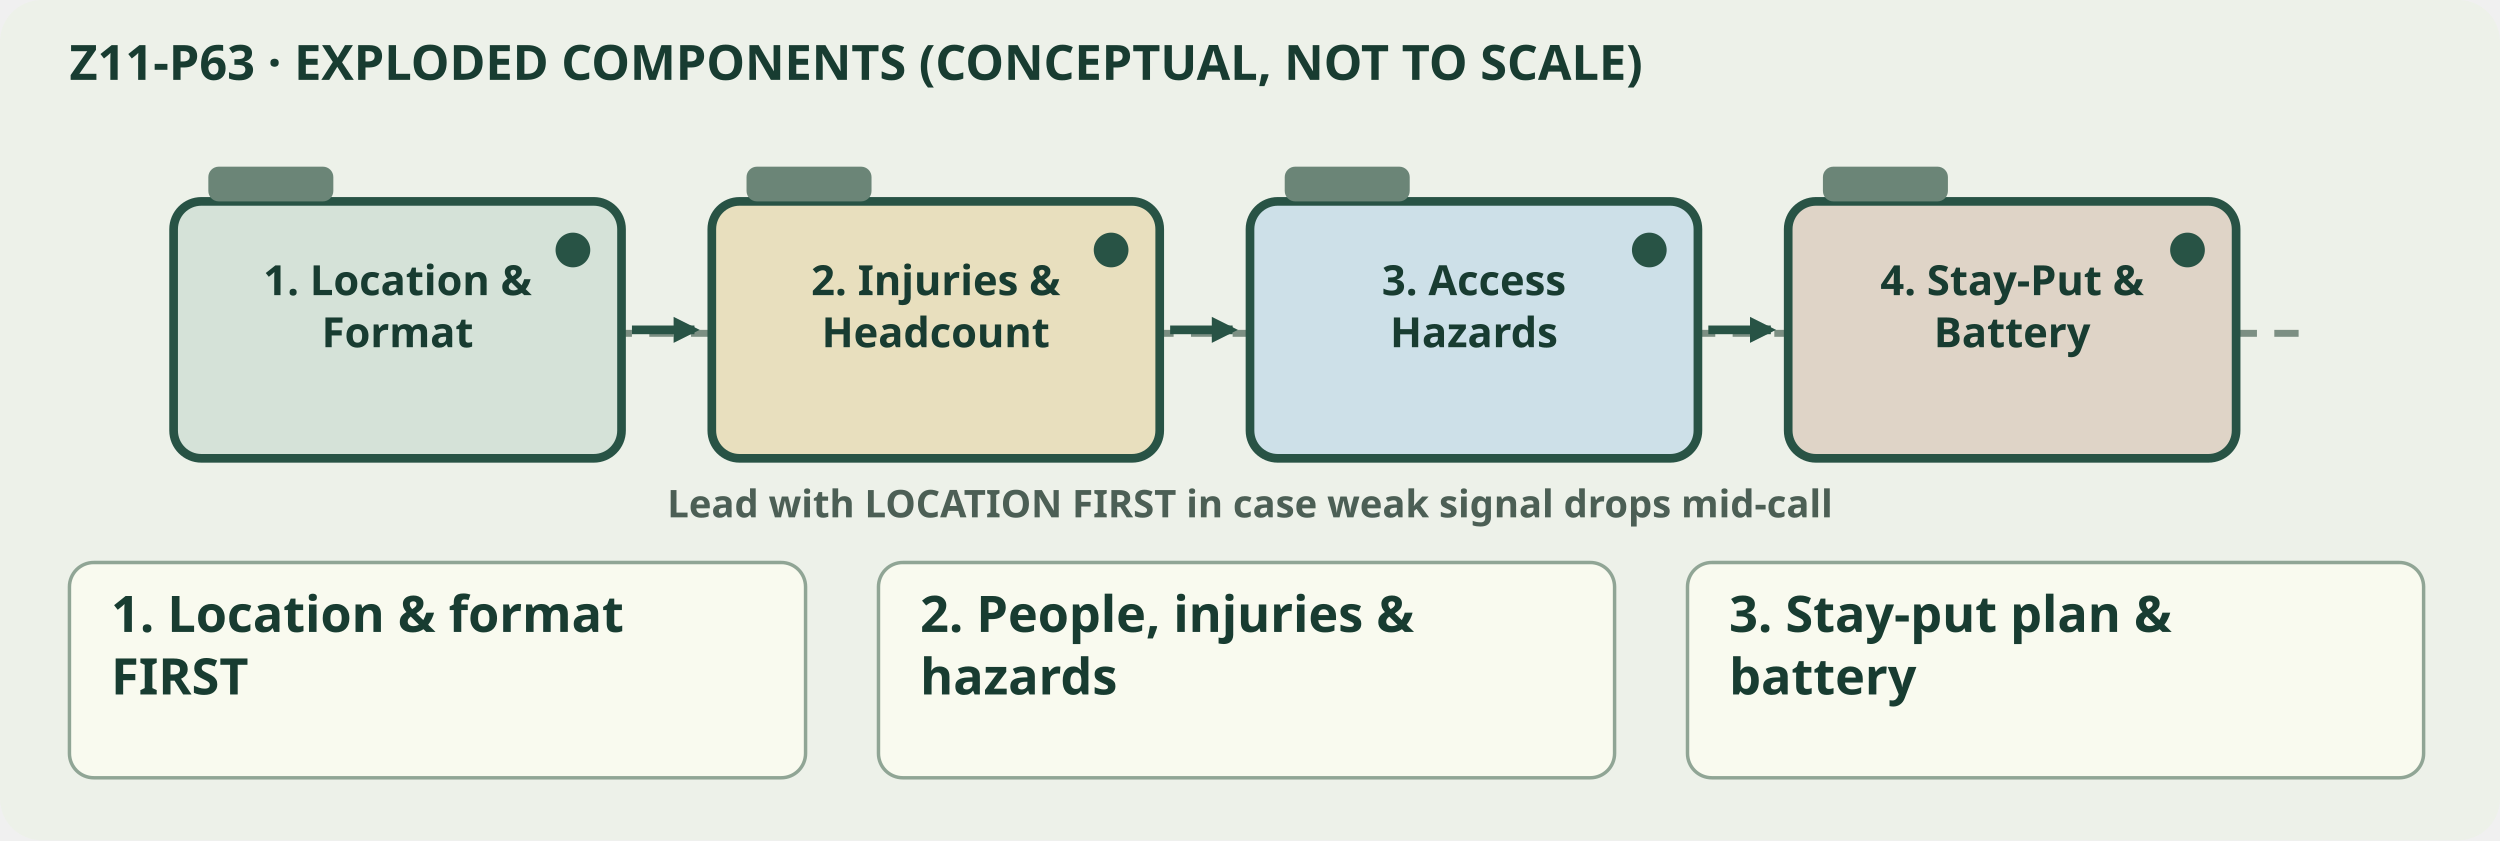
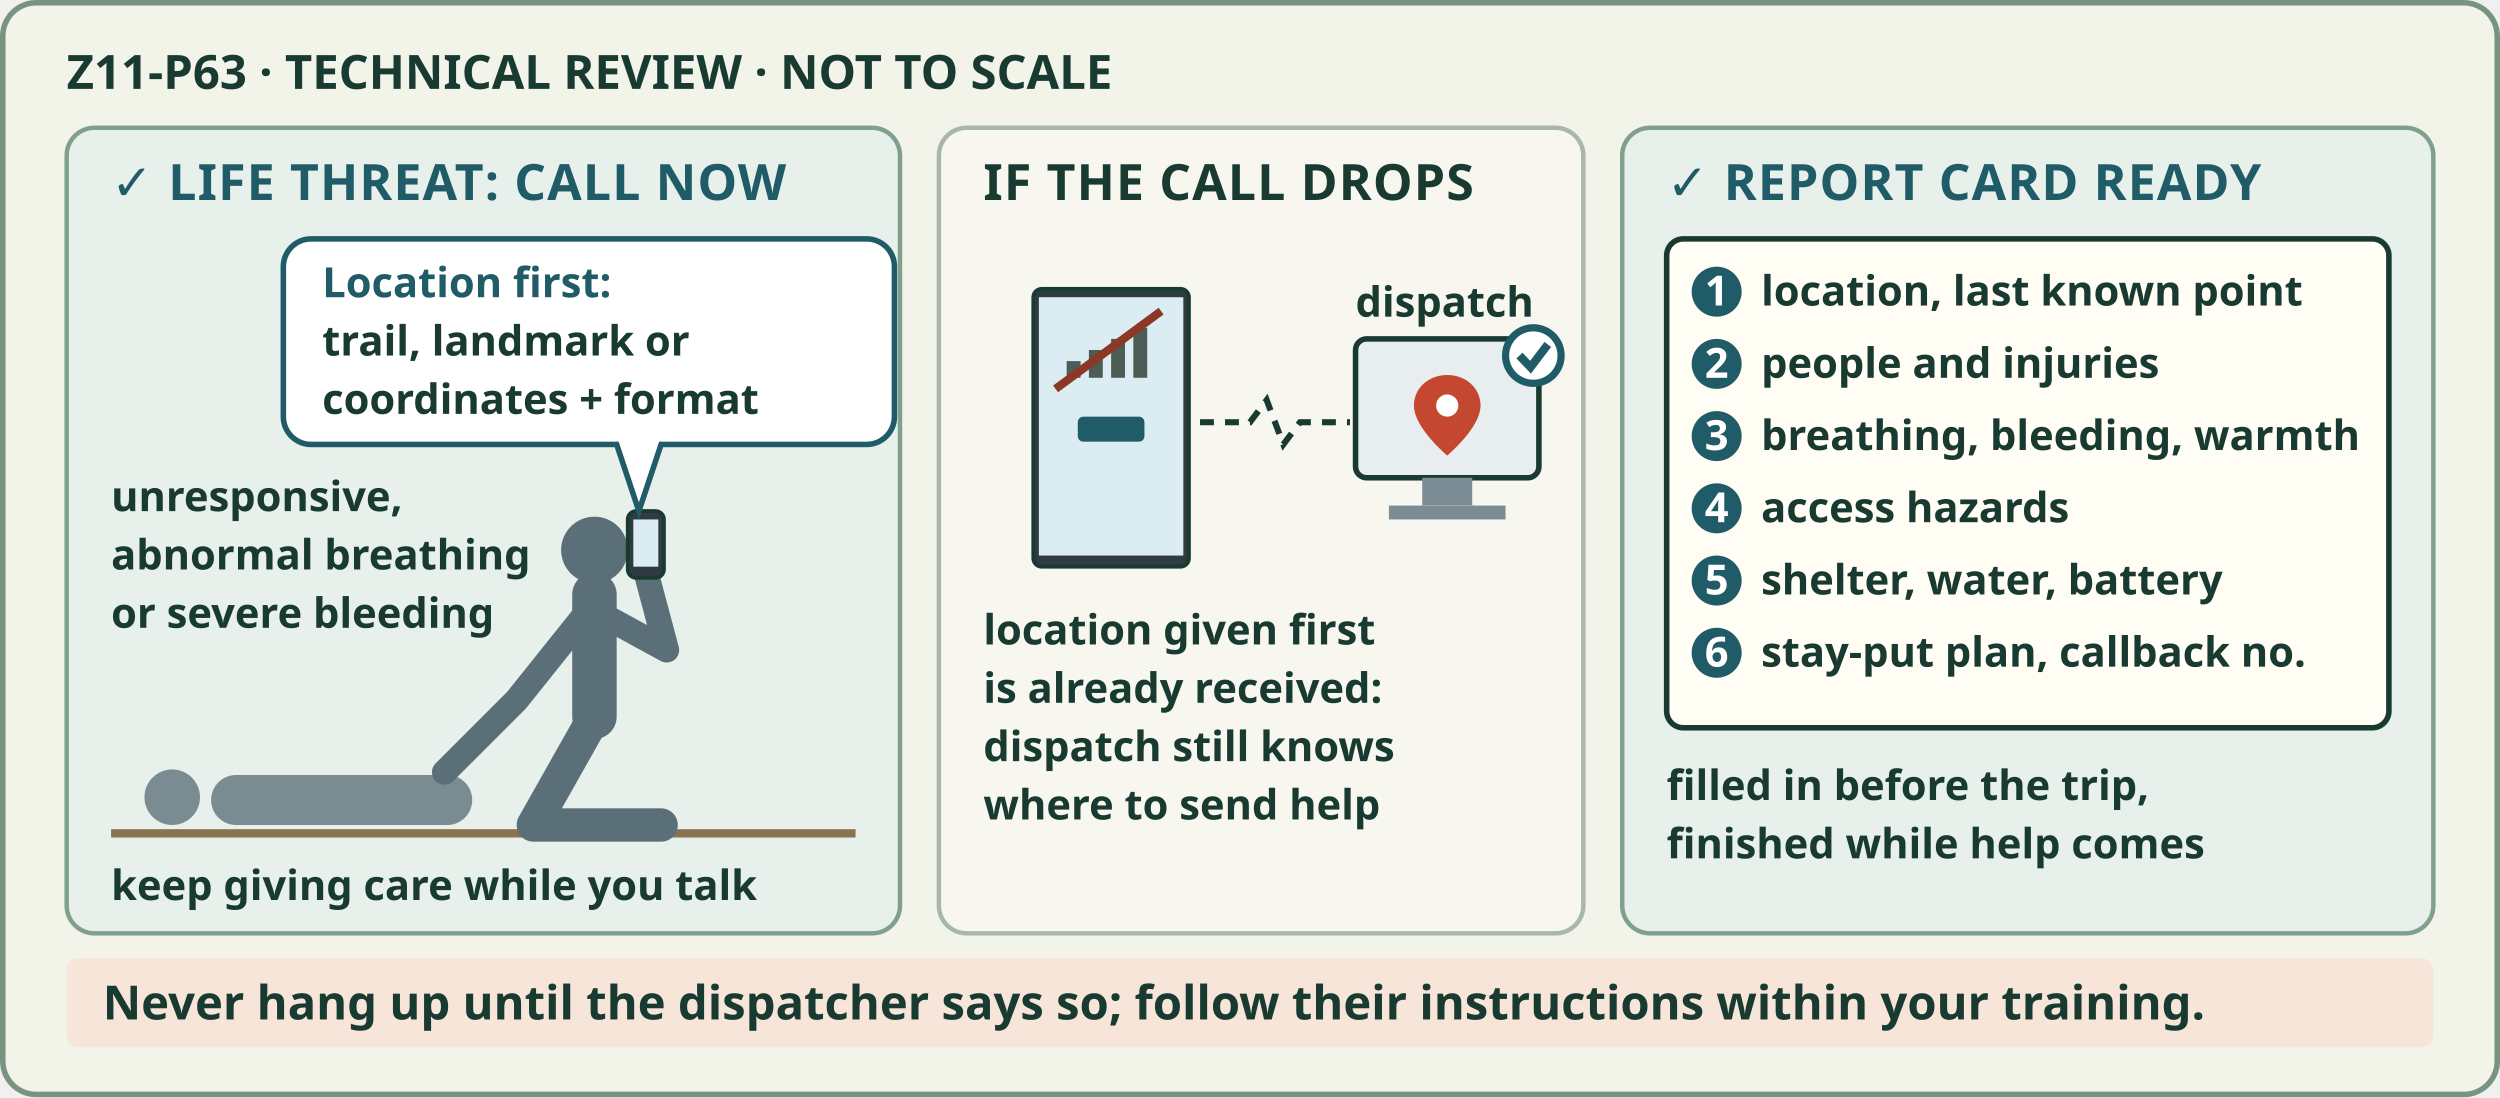
- <svg xmlns="http://www.w3.org/2000/svg" viewBox="0 0 720 242" role="img" aria-labelledby="title desc">
+ <svg xmlns="http://www.w3.org/2000/svg" viewBox="0 0 900 395" role="img" aria-labelledby="title desc">
  <defs>
-     <marker id="arrow" viewBox="0 0 10 10" markerWidth="3" markerHeight="3" refX="8" refY="5" orient="auto">
-       <path d="M0 0L10 5 0 10Z" fill="#285345" />
+     <marker id="m-flow" viewBox="0 0 10 10" refX="8" refY="5" markerWidth="4.2" markerHeight="4.2" orient="auto">
+       <path d="M0 0L10 5L0 10Z" fill="#205b68" />
+     </marker>
+     <marker id="m-reverse" viewBox="0 0 10 10" refX="8" refY="5" markerWidth="4.2" markerHeight="4.2" orient="auto">
+       <path d="M0 0L10 5L0 10Z" fill="#8b3825" />
+     </marker>
+     <marker id="m-load" viewBox="0 0 10 10" refX="8" refY="5" markerWidth="4.2" markerHeight="4.2" orient="auto">
+       <path d="M0 0L10 5L0 10Z" fill="#3b3b3b" />
+     </marker>
+     <marker id="m-air" viewBox="0 0 10 10" refX="8" refY="5" markerWidth="4.2" markerHeight="4.2" orient="auto">
+       <path d="M0 0L10 5L0 10Z" fill="#6b7f8c" />
+     </marker>
+     <marker id="m-ink" viewBox="0 0 10 10" refX="8" refY="5" markerWidth="4.2" markerHeight="4.2" orient="auto">
+       <path d="M0 0L10 5L0 10Z" fill="#183a30" />
    </marker>
  </defs>
-   <rect width="720" height="242" rx="12" fill="#edf1e9" />
-   <g font-family="system-ui,sans-serif" font-size="14.5" font-weight="650" fill="#183c31">
-     <text x="20" y="23" font-size="14" font-weight="700" fill="#183c31" text-anchor="start">Z11-P63 · EXPLODED COMPONENTS (CONCEPTUAL, NOT TO SCALE)</text>
-     <g id="exploded-artwork">
-       <path d="M55 96h610" stroke="#7c8f83" stroke-width="2" stroke-dasharray="7 5" />
-       <rect x="50" y="58" width="129" height="74" rx="8" fill="#d5e2d8" stroke="#285345" stroke-width="2.5" />
-       <rect x="60" y="48" width="36" height="10" rx="3" fill="#6b8577" />
-       <circle cx="165" cy="72" r="5" fill="#285345" />
-       <text x="114.5" y="85" font-size="12" font-weight="650" fill="#183c31" text-anchor="middle">1. Location &amp;</text>
-       <text x="114.5" y="100" font-size="12" font-weight="650" fill="#183c31" text-anchor="middle">Format</text>
-       <path d="M182 95h18" stroke="#285345" stroke-width="2.5" marker-end="url(#arrow)" />
-       <rect x="205" y="58" width="129" height="74" rx="8" fill="#e8dfbe" stroke="#285345" stroke-width="2.5" />
-       <rect x="215" y="48" width="36" height="10" rx="3" fill="#6b8577" />
-       <circle cx="320" cy="72" r="5" fill="#285345" />
-       <text x="269.5" y="85" font-size="12" font-weight="650" fill="#183c31" text-anchor="middle">2. Injuries &amp;</text>
-       <text x="269.5" y="100" font-size="12" font-weight="650" fill="#183c31" text-anchor="middle">Headcount</text>
-       <path d="M337 95h18" stroke="#285345" stroke-width="2.5" marker-end="url(#arrow)" />
-       <rect x="360" y="58" width="129" height="74" rx="8" fill="#cde0e8" stroke="#285345" stroke-width="2.5" />
-       <rect x="370" y="48" width="36" height="10" rx="3" fill="#6b8577" />
-       <circle cx="475" cy="72" r="5" fill="#285345" />
-       <text x="424.5" y="85" font-size="12" font-weight="650" fill="#183c31" text-anchor="middle">3. Access</text>
-       <text x="424.5" y="100" font-size="12" font-weight="650" fill="#183c31" text-anchor="middle">Hazards</text>
-       <path d="M492 95h18" stroke="#285345" stroke-width="2.5" marker-end="url(#arrow)" />
-       <rect x="515" y="58" width="129" height="74" rx="8" fill="#dfd4c7" stroke="#285345" stroke-width="2.5" />
-       <rect x="525" y="48" width="36" height="10" rx="3" fill="#6b8577" />
-       <circle cx="630" cy="72" r="5" fill="#285345" />
-       <text x="579.5" y="85" font-size="12" font-weight="650" fill="#183c31" text-anchor="middle">4. Stay-Put &amp;</text>
-       <text x="579.5" y="100" font-size="12" font-weight="650" fill="#183c31" text-anchor="middle">Battery</text>
-       <text x="360" y="149" font-size="11" font-weight="650" fill="#4c5f55" text-anchor="middle">Lead with LOCATION FIRST in case weak signal drops mid-call</text>
-     </g>
-     <g id="stage-panels">
-       <rect x="20" y="162" width="212" height="62" rx="7" fill="#f9faef" stroke="#90a595" />
-       <text x="32" y="182" font-size="14.5" font-weight="650" fill="#183c31" text-anchor="start">1. Location &amp; format</text>
-       <text x="32" y="200" font-size="14.5" font-weight="650" fill="#183c31" text-anchor="start">FIRST</text>
-       <rect x="253" y="162" width="212" height="62" rx="7" fill="#f9faef" stroke="#90a595" />
-       <text x="265" y="182" font-size="14.5" font-weight="650" fill="#183c31" text-anchor="start">2. People, injuries &amp;</text>
-       <text x="265" y="200" font-size="14.5" font-weight="650" fill="#183c31" text-anchor="start">hazards</text>
-       <rect x="486" y="162" width="212" height="62" rx="7" fill="#f9faef" stroke="#90a595" />
-       <text x="498" y="182" font-size="14.5" font-weight="650" fill="#183c31" text-anchor="start">3. Stay-put plan &amp;</text>
-       <text x="498" y="200" font-size="14.5" font-weight="650" fill="#183c31" text-anchor="start">battery</text>
-     </g>
+   <style>text{font:650 19px system-ui,sans-serif;fill:#183a30}.small{font-size:17px}.tiny{font-size:15px}.head{font-size:18px;letter-spacing:.4px}.warn{fill:#8b3825}.ok{fill:#205b68}.mute{fill:#4c5d55}.inv{fill:#ffffff}.lead{fill:none;stroke:#365c50;stroke-width:1.6}</style>
+   <rect x="1" y="1" width="898" height="393" rx="12" fill="#f2f3e9" stroke="#789481" stroke-width="2" />
+   <text x="24" y="32" class="small">Z11-P63 · TECHNICAL REVIEW · NOT TO SCALE</text>
+   <g id="z11-p63-artwork">
+     <rect x="24" y="46" width="300" height="290" rx="10" fill="#e7f0ea" stroke="#7ea08d" stroke-width="1.6" />
+     <text x="40" y="72" class="head ok">✓ LIFE THREAT: CALL NOW</text>
+     <rect x="338" y="46" width="232" height="290" rx="10" fill="#f7f7ef" stroke="#a9b6aa" stroke-width="1.6" />
+     <text x="354" y="72" class="head">IF THE CALL DROPS</text>
+     <rect x="584" y="46" width="292" height="290" rx="10" fill="#e7f0ea" stroke="#7ea08d" stroke-width="1.6" />
+     <text x="600" y="72" class="head ok">✓ REPORT CARD READY</text>
+     <path d="M40 300H308" stroke="#8a7350" stroke-width="3" />
+     <circle cx="62" cy="287" r="10" fill="#7b8b92" />
+     <rect x="76" y="279" width="94" height="18" rx="9" fill="#7b8b92" />
+     <path d="M214 258L192 297L238 297" fill="none" stroke="#5a6f78" stroke-width="12" stroke-linecap="round" stroke-linejoin="round" />
+     <path d="M214 258L214 214" fill="none" stroke="#5a6f78" stroke-width="16" stroke-linecap="round" stroke-linejoin="round" />
+     <circle cx="214" cy="198" r="12" fill="#5a6f78" />
+     <path d="M210 222L186 252L160 278" fill="none" stroke="#5a6f78" stroke-width="9" stroke-linecap="round" stroke-linejoin="round" />
+     <path d="M218 222L240 234L232 204" fill="none" stroke="#5a6f78" stroke-width="9" stroke-linecap="round" stroke-linejoin="round" />
+     <rect x="226" y="184" width="13" height="24" rx="3" fill="#2f3b40" stroke="#183a30" stroke-width="1.4" />
+     <rect x="228" y="187" width="9" height="17" fill="#dcecf3" />
+     <path d="M112 86h200a10 10 0 0 1 10 10v54a10 10 0 0 1-10 10h-74l-8 24-8-24H112a10 10 0 0 1-10-10V96a10 10 0 0 1 10-10z" fill="#ffffff" stroke="#205b68" stroke-width="2" />
+     <text x="116" y="107" class="tiny ok">Location first:</text>
+     <text x="116" y="128" class="tiny">trail, landmark or</text>
+     <text x="116" y="149" class="tiny">coordinates + format</text>
+     <text x="40" y="184" class="tiny">unresponsive,</text>
+     <text x="40" y="205" class="tiny">abnormal breathing</text>
+     <text x="40" y="226" class="tiny">or severe bleeding</text>
+     <text x="40" y="324" class="tiny">keep giving care while you talk</text>
+     <rect x="372" y="104" width="56" height="100" rx="3" fill="#2f3b40" stroke="#183a30" stroke-width="1.4" />
+     <rect x="374" y="107" width="52" height="93" fill="#dcecf3" />
+     <rect x="384" y="130" width="5" height="6" fill="#4c5d55" />
+     <rect x="392" y="126" width="5" height="10" fill="#4c5d55" />
+     <rect x="400" y="122" width="5" height="14" fill="#4c5d55" />
+     <rect x="408" y="118" width="5" height="18" fill="#4c5d55" />
+     <path d="M380 140L418 112" stroke="#8b3825" stroke-width="3" />
+     <rect x="388" y="150" width="24" height="9" rx="2" fill="#205b68" />
+     <path d="M432 152h18l6-8 6 16 6-8h18" fill="none" stroke="#183a30" stroke-width="2.2" stroke-dasharray="5 4" />
+     <rect x="488" y="122" width="66" height="50" rx="4" fill="#e8eef0" stroke="#183a30" stroke-width="2" />
+     <rect x="512" y="172" width="18" height="10" fill="#7c8c95" />
+     <rect x="500" y="182" width="42" height="5" fill="#7c8c95" />
+     <path d="M521 135c-7 0-12 5-12 11 0 8 12 18 12 18s12-10 12-18c0-6-5-11-12-11z" fill="#c4472f" />
+     <circle cx="521" cy="146" r="4" fill="#ffffff" />
+     <text x="488" y="114" class="tiny">dispatch</text>
+     <circle cx="552" cy="128" r="10" fill="#fff" stroke="#205b68" stroke-width="2.6" />
+     <path d="M547 128L551 132.2L557.2 124" fill="none" stroke="#205b68" stroke-width="3" />
+     <text x="354" y="232" class="tiny">location given first</text>
+     <text x="354" y="253" class="tiny">is already received:</text>
+     <text x="354" y="274" class="tiny">dispatch still knows</text>
+     <text x="354" y="295" class="tiny">where to send help</text>
+     <rect x="600" y="86" width="260" height="176" rx="6" fill="#fffdf4" stroke="#183a30" stroke-width="2" />
+     <circle cx="618" cy="105" r="9" fill="#205b68" />
+     <text x="618" y="110" class="tiny inv" text-anchor="middle" font-size="12">1</text>
+     <text x="634" y="110" class="tiny">location, last known point</text>
+     <circle cx="618" cy="131" r="9" fill="#205b68" />
+     <text x="618" y="136" class="tiny inv" text-anchor="middle" font-size="12">2</text>
+     <text x="634" y="136" class="tiny">people and injuries</text>
+     <circle cx="618" cy="157" r="9" fill="#205b68" />
+     <text x="618" y="162" class="tiny inv" text-anchor="middle" font-size="12">3</text>
+     <text x="634" y="162" class="tiny">breathing, bleeding, warmth</text>
+     <circle cx="618" cy="183" r="9" fill="#205b68" />
+     <text x="618" y="188" class="tiny inv" text-anchor="middle" font-size="12">4</text>
+     <text x="634" y="188" class="tiny">access hazards</text>
+     <circle cx="618" cy="209" r="9" fill="#205b68" />
+     <text x="618" y="214" class="tiny inv" text-anchor="middle" font-size="12">5</text>
+     <text x="634" y="214" class="tiny">shelter, water, battery</text>
+     <circle cx="618" cy="235" r="9" fill="#205b68" />
+     <text x="618" y="240" class="tiny inv" text-anchor="middle" font-size="12">6</text>
+     <text x="634" y="240" class="tiny">stay-put plan, callback no.</text>
+     <text x="600" y="288" class="tiny">filled in before the trip,</text>
+     <text x="600" y="309" class="tiny">finished while help comes</text>
+     <rect x="24" y="345" width="852" height="32" rx="4" fill="#f7e5d9" />
+     <text x="37" y="367" class="small">Never hang up until the dispatcher says so; follow their instructions within your training.</text>
  </g>
</svg>
